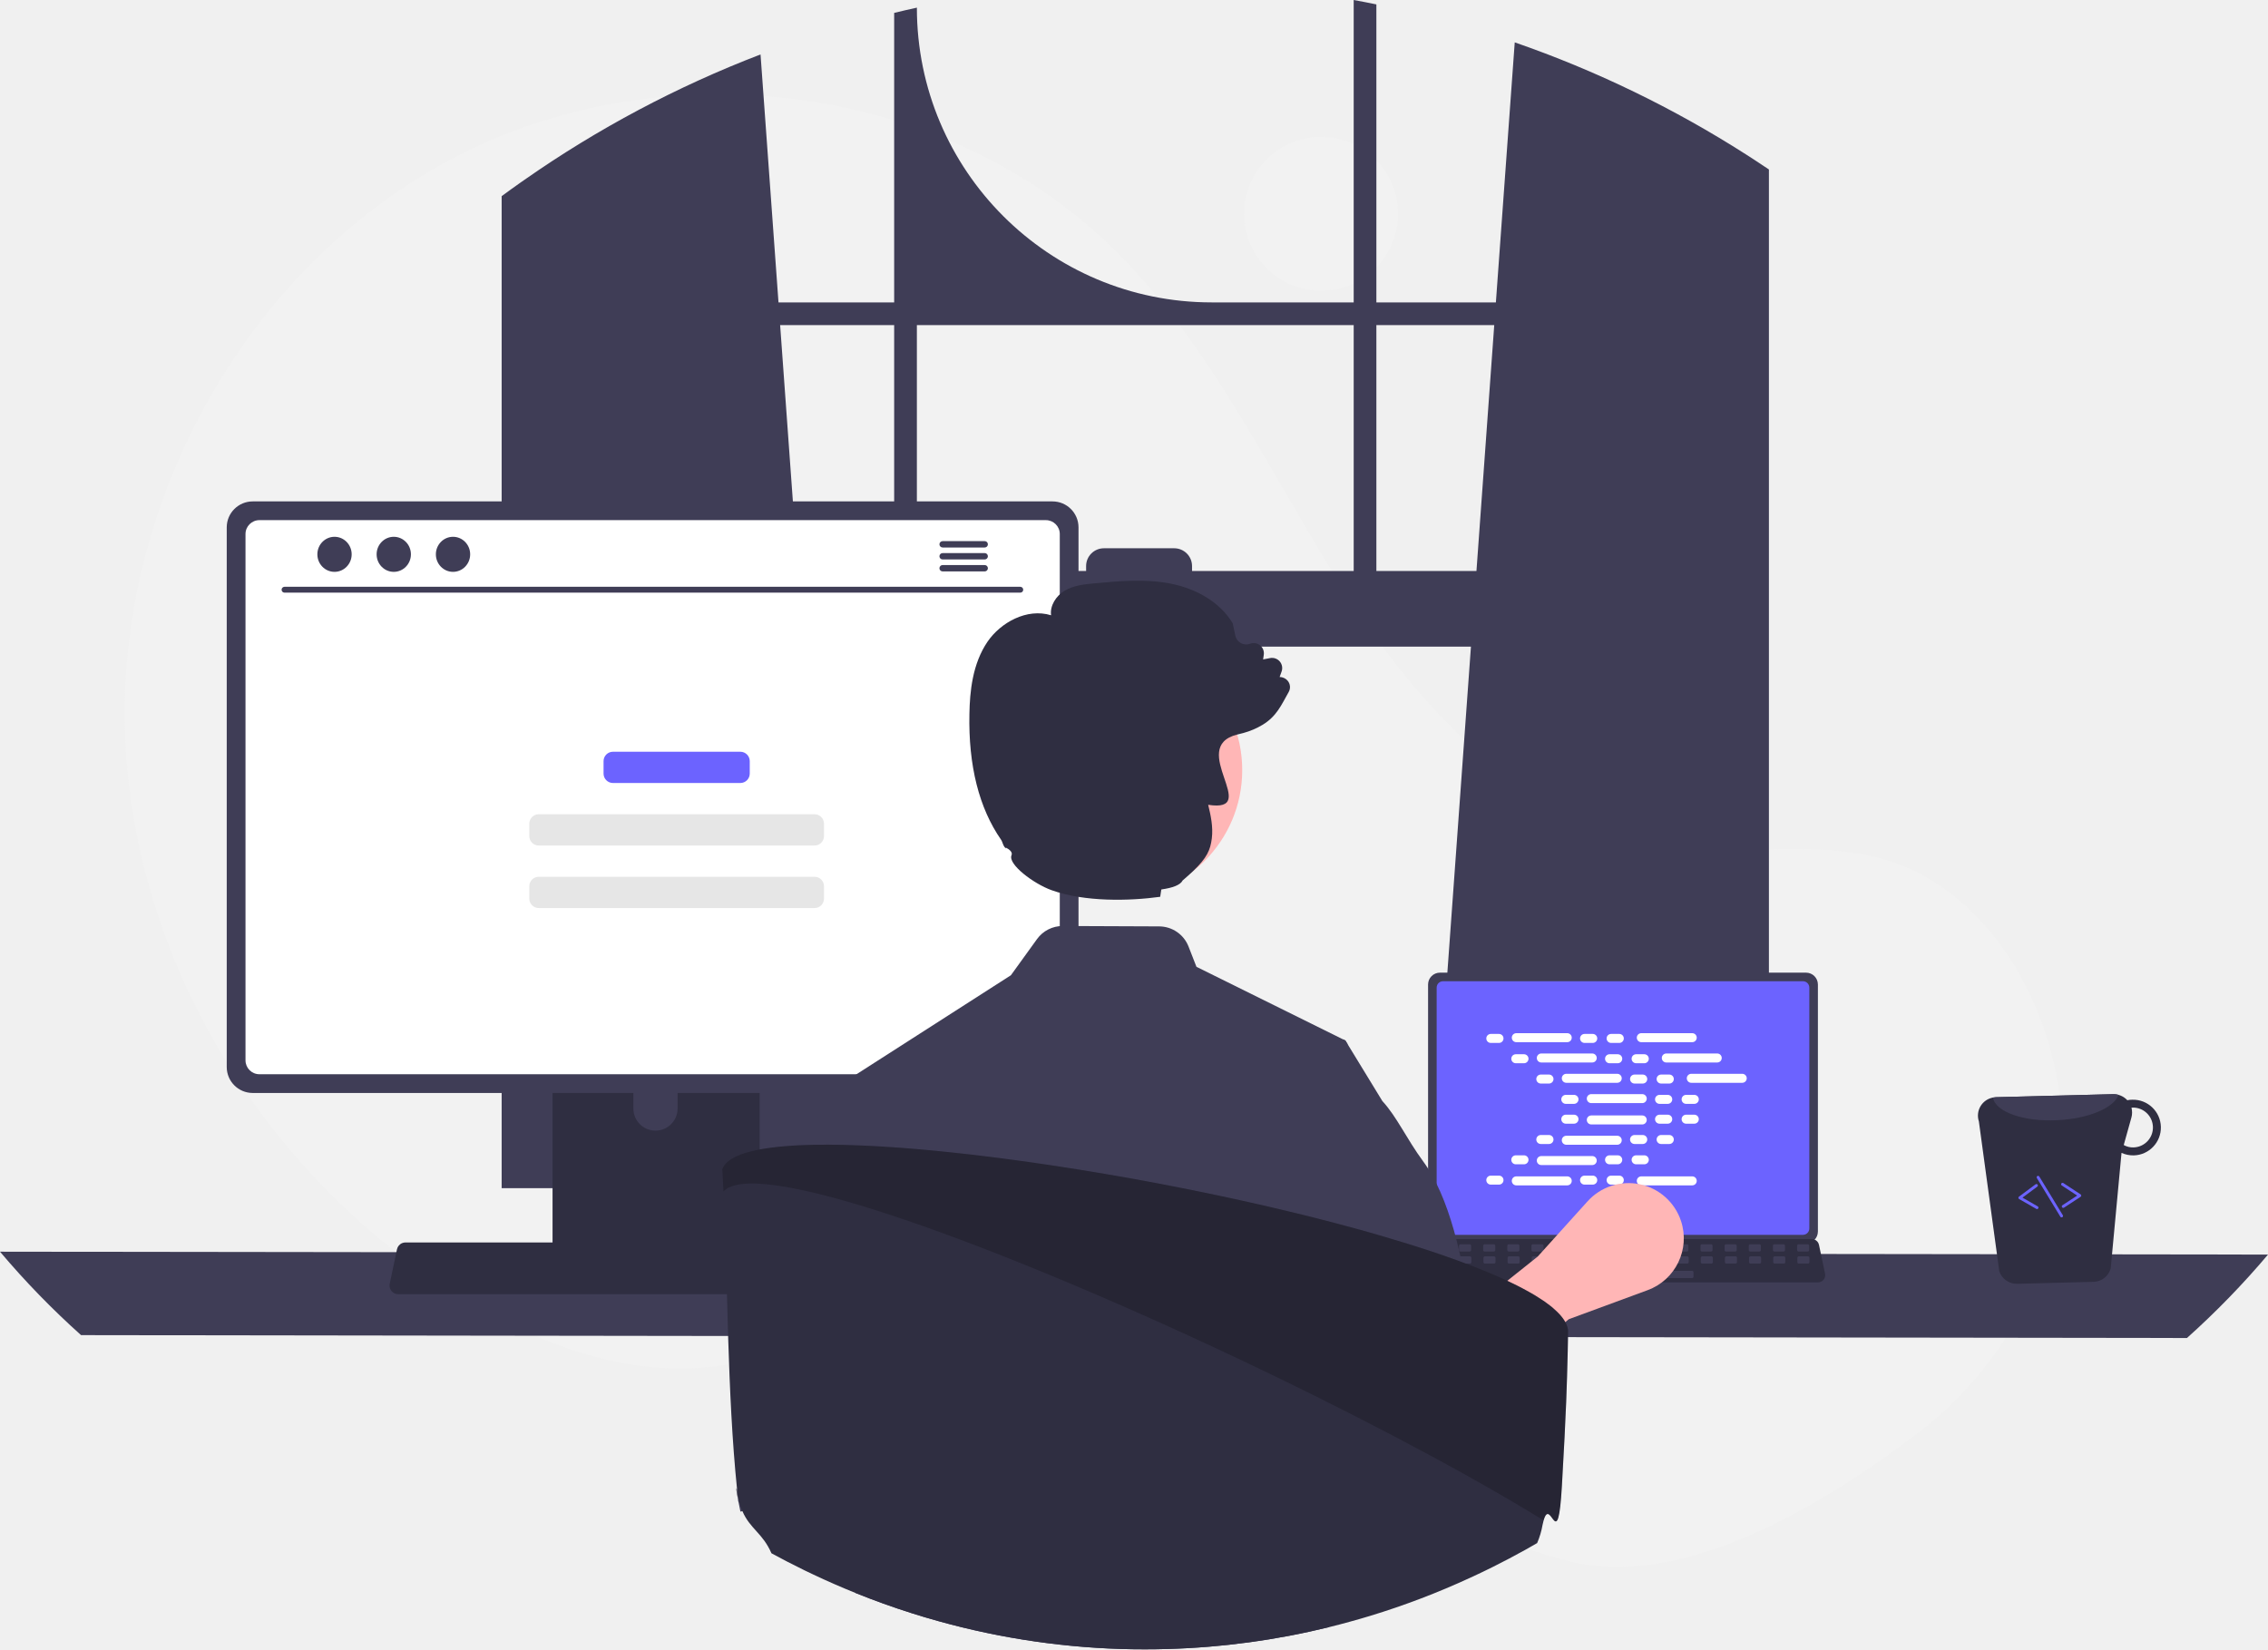
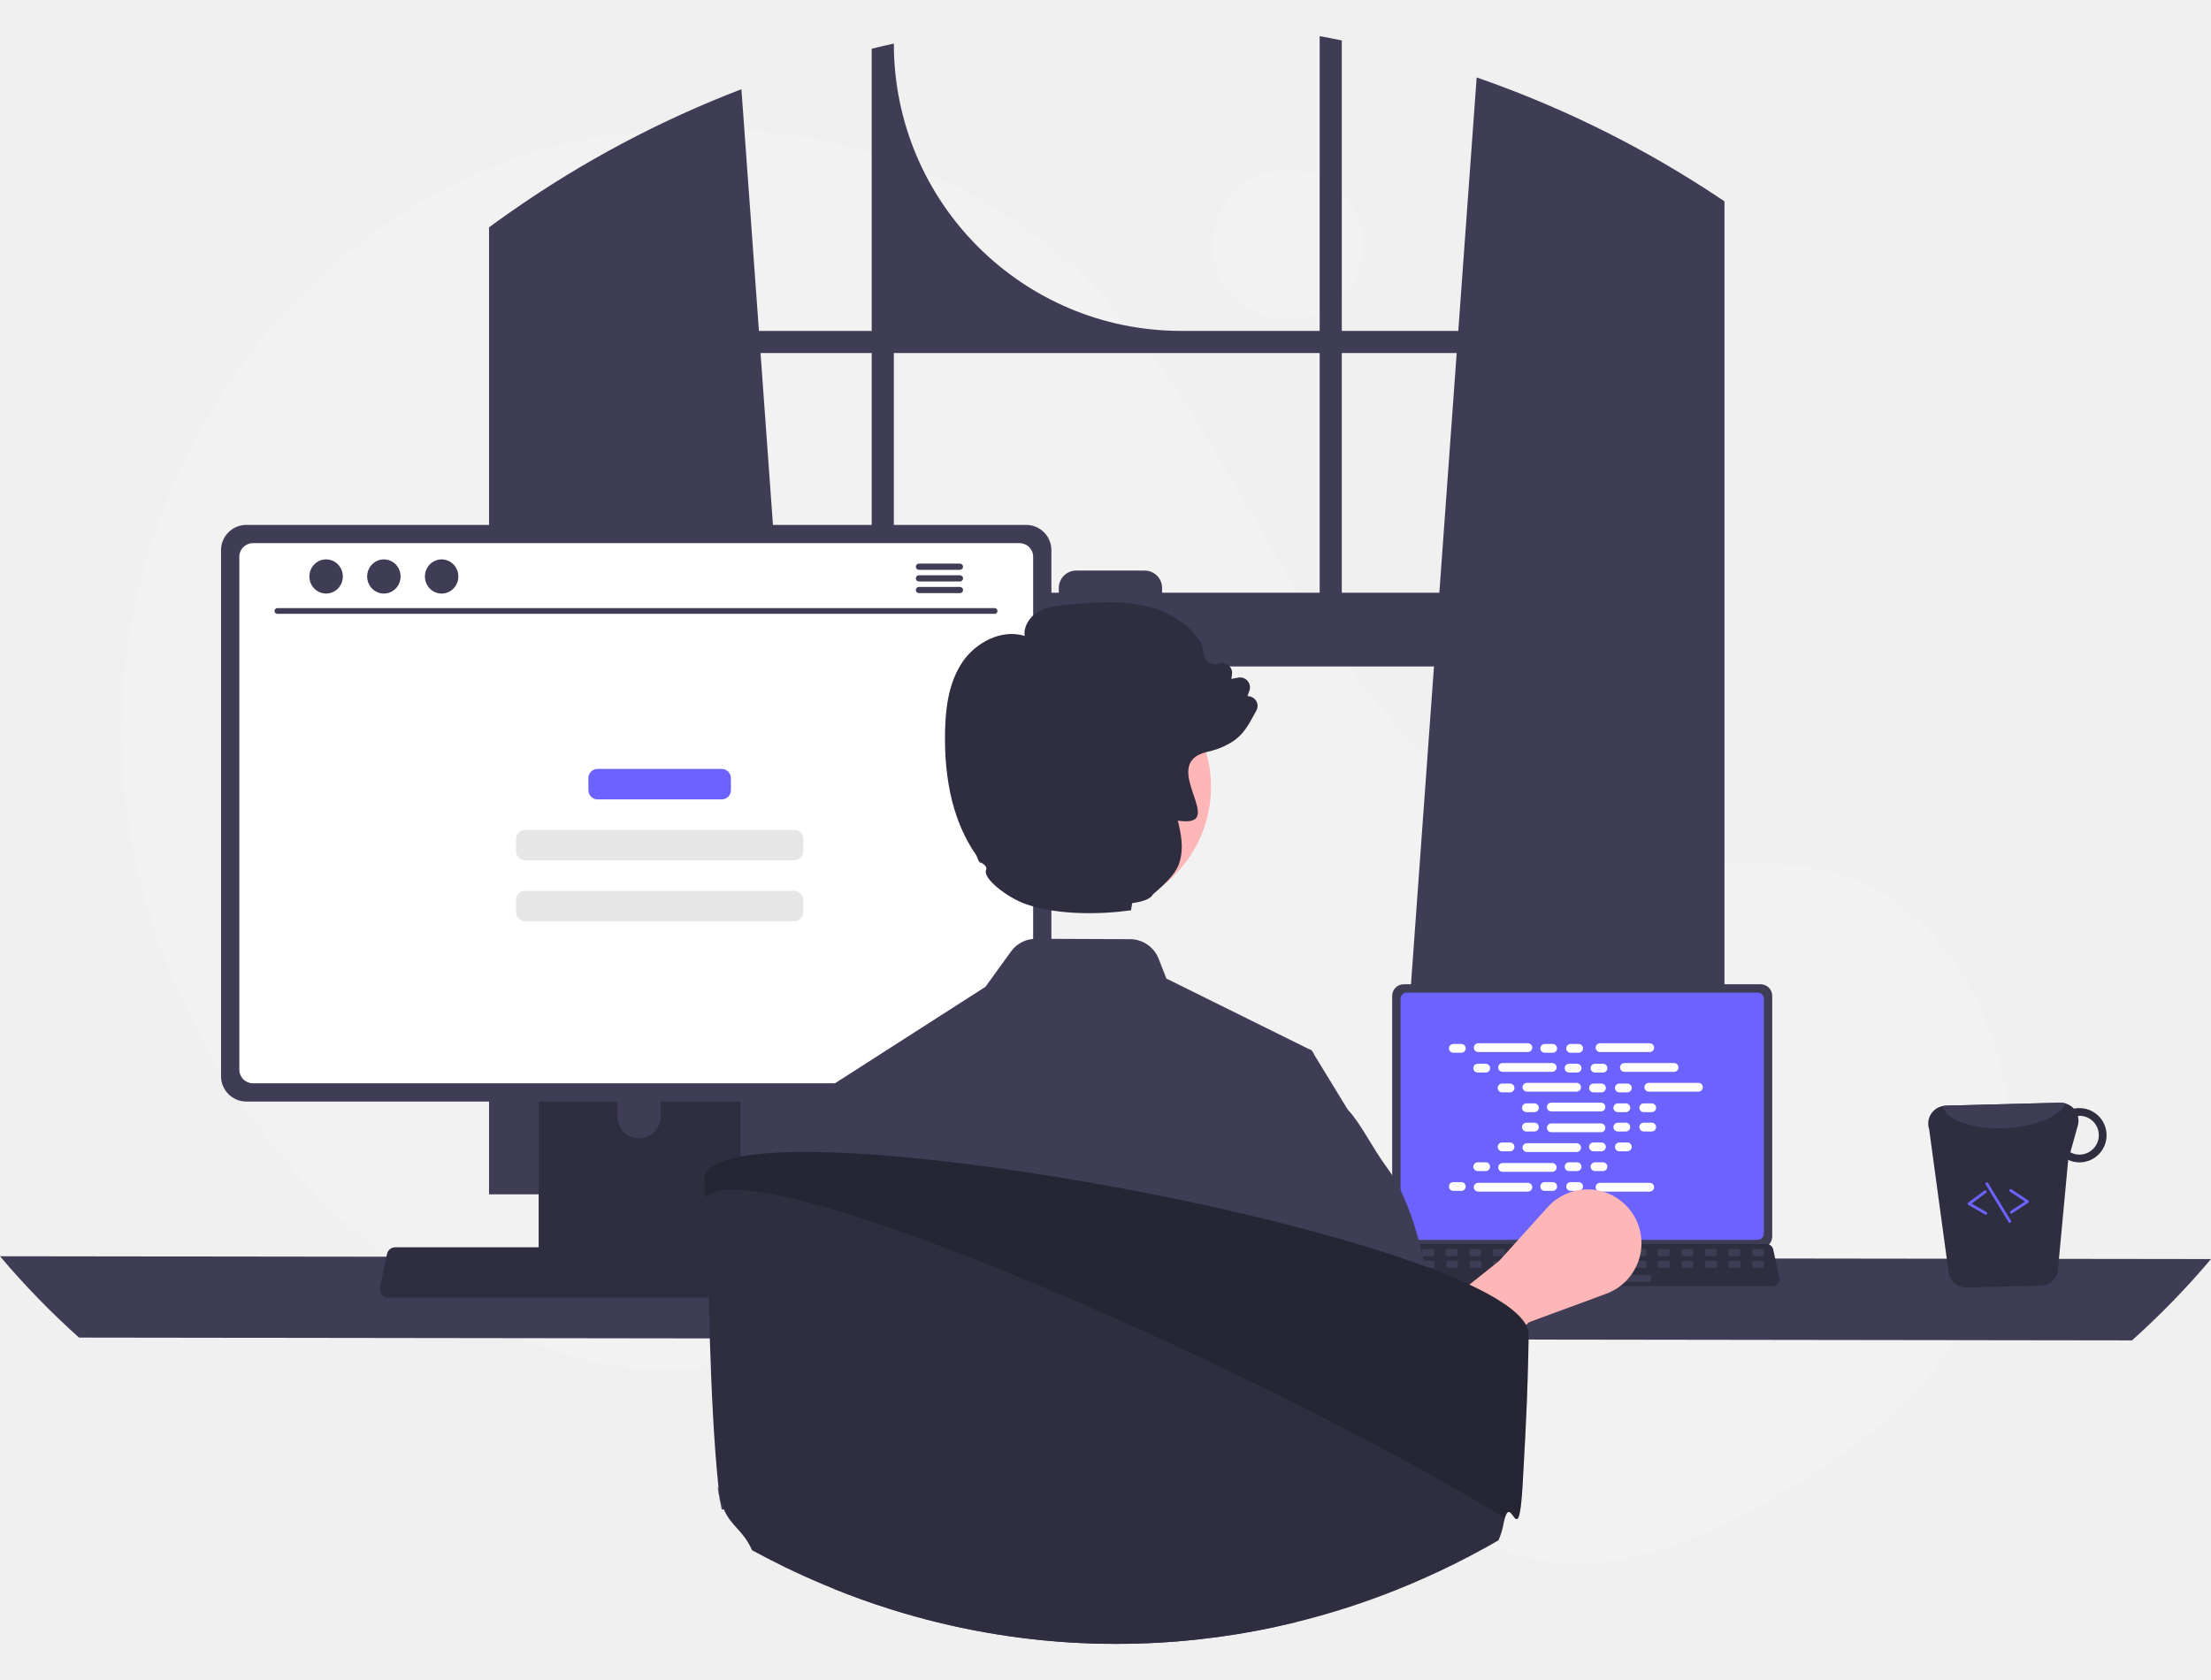
- <svg xmlns="http://www.w3.org/2000/svg" data-name="Layer 1" width="786.82" height="572.258" viewBox="0 0 786.82 572.258">
+ <svg xmlns="http://www.w3.org/2000/svg" data-name="Layer 1" width="500" height="380" viewBox="0 0 786.82 572.258">
  <circle cx="458.321" cy="74.182" r="26.701" fill="#f2f2f2" />
  <path d="M872.038,661.023c39.688-30.229,58.644-81.025,46.776-129.482q-.442-1.806-.934-3.604c-7.867-28.763-27.332-56.101-55.7-65.291-23.82-7.717-49.82-1.783-74.669-4.851-48.781-6.024-86.601-45.494-113.211-86.819-26.611-41.325-47.062-87.583-82.422-121.724-58.285-56.275-153.362-68.391-225.627-31.76C293.987,254.121,247.955,335.391,249.918,416.386c1.963,80.995,50.046,158.432,119.875,199.517,25.652,15.093,55.321,25.785,84.848,22.044,25.62-3.246,48.899-17.013,74.399-21.1,40.091-6.426,79.927,11.701,114.603,32.824,34.676,21.123,68.17,46.16,107.574,55.952C789.478,715.131,836.881,687.801,872.038,661.023Z" transform="translate(-206.59 -163.8711)" fill="#f2f2f2" />
  <path d="M815.016,219.191c-.87-.58-1.75-1.13-2.62-1.69a380.24,380.24,0,0,0-80.31-38.93l-6.54,90.22h-41.46v-103.39c-2.61-.54-5.24-1.05-7.87-1.53v104.92H626.946A102.27,102.27,0,0,1,524.676,166.521v-0c-2.64.57-5.26,1.18-7.88,1.83v100.44h-40.13l-6.23-86.03a380.858,380.858,0,0,0-81.94,43.53c-.44.3-.88.61-1.31.91-2.21,1.55-4.39,3.13-6.56,4.73v344.19h118.27l-2.09-28.95-11.5-158.95h231.59l-11.5,158.95-2.09,28.95h116.96v-353.45Q817.656,220.901,815.016,219.191Zm-298.22,142.78h-33.39l-6.17-85.3h39.56Zm159.42,0h-56.08v-1.69a6.18,6.18,0,0,0-6.19-6.18h-24.38a6.178,6.178,0,0,0-6.18,6.18v1.69h-58.71v-85.3h151.54Zm7.87,0v-85.3h40.89l-6.17,85.3Z" transform="translate(-206.59 -163.8711)" fill="#3f3d56" />
  <path d="M206.59,598.162a289.003,289.003,0,0,0,28.12,28.95l730.58,1a289.003,289.003,0,0,0,28.12-28.95Z" transform="translate(-206.59 -163.8711)" fill="#3f3d56" />
  <path d="M702.02,505.462v85.704a4.122,4.122,0,0,0,4.119,4.119H833.143a4.122,4.122,0,0,0,4.119-4.119v-85.704a4.124,4.124,0,0,0-4.119-4.115H706.139A4.124,4.124,0,0,0,702.02,505.462Z" transform="translate(-206.59 -163.8711)" fill="#3f3d56" />
  <path d="M704.999,506.529V590.109a2.205,2.205,0,0,0,2.201,2.201H832.086a2.205,2.205,0,0,0,2.201-2.201V506.529a2.206,2.206,0,0,0-2.201-2.206H707.201A2.206,2.206,0,0,0,704.999,506.529Z" transform="translate(-206.59 -163.8711)" fill="#6c63ff" />
  <path d="M699.364,607.881a2.47,2.47,0,0,0,1.943.93H837.299a2.502,2.502,0,0,0,2.446-3.016l-2.111-10.027a2.507,2.507,0,0,0-1.558-1.818,2.425,2.425,0,0,0-.888-.168H703.41a2.424,2.424,0,0,0-.888.168,2.507,2.507,0,0,0-1.558,1.818l-2.111,10.027A2.501,2.501,0,0,0,699.364,607.881Z" transform="translate(-206.59 -163.8711)" fill="#2f2e41" />
  <rect x="830.034" y="595.588" width="4.188" height="2.513" rx="0.488" transform="translate(1457.666 1029.819) rotate(-180)" fill="#3f3d56" />
  <rect x="821.657" y="595.588" width="4.188" height="2.513" rx="0.488" transform="translate(1440.912 1029.819) rotate(-180)" fill="#3f3d56" />
  <rect x="813.28" y="595.588" width="4.188" height="2.513" rx="0.488" transform="translate(1424.158 1029.819) rotate(-180)" fill="#3f3d56" />
  <rect x="804.903" y="595.588" width="4.188" height="2.513" rx="0.488" transform="translate(1407.404 1029.819) rotate(-180)" fill="#3f3d56" />
  <rect x="796.526" y="595.588" width="4.188" height="2.513" rx="0.488" transform="translate(1390.65 1029.819) rotate(-180)" fill="#3f3d56" />
  <rect x="788.149" y="595.588" width="4.188" height="2.513" rx="0.488" transform="translate(1373.896 1029.819) rotate(-180)" fill="#3f3d56" />
  <rect x="779.772" y="595.588" width="4.188" height="2.513" rx="0.488" transform="translate(1357.142 1029.819) rotate(-180)" fill="#3f3d56" />
  <rect x="771.395" y="595.588" width="4.188" height="2.513" rx="0.488" transform="translate(1340.388 1029.819) rotate(-180)" fill="#3f3d56" />
  <rect x="763.018" y="595.588" width="4.188" height="2.513" rx="0.488" transform="translate(1323.634 1029.819) rotate(-180)" fill="#3f3d56" />
  <rect x="754.641" y="595.588" width="4.188" height="2.513" rx="0.488" transform="translate(1306.88 1029.819) rotate(-180)" fill="#3f3d56" />
  <rect x="746.264" y="595.588" width="4.188" height="2.513" rx="0.488" transform="translate(1290.126 1029.819) rotate(-180)" fill="#3f3d56" />
  <rect x="737.887" y="595.588" width="4.188" height="2.513" rx="0.488" transform="translate(1273.372 1029.819) rotate(-180)" fill="#3f3d56" />
  <rect x="729.51" y="595.588" width="4.188" height="2.513" rx="0.488" transform="translate(1256.618 1029.819) rotate(-180)" fill="#3f3d56" />
  <rect x="721.133" y="595.588" width="4.188" height="2.513" rx="0.488" transform="translate(1239.865 1029.819) rotate(-180)" fill="#3f3d56" />
  <rect x="712.756" y="595.588" width="4.188" height="2.513" rx="0.488" transform="translate(1223.111 1029.819) rotate(-180)" fill="#3f3d56" />
  <rect x="704.379" y="595.588" width="4.188" height="2.513" rx="0.488" transform="translate(1206.357 1029.819) rotate(-180)" fill="#3f3d56" />
  <rect x="830.133" y="599.777" width="4.188" height="2.513" rx="0.488" transform="translate(1457.864 1038.196) rotate(-180)" fill="#3f3d56" />
  <rect x="821.756" y="599.777" width="4.188" height="2.513" rx="0.488" transform="translate(1441.11 1038.196) rotate(-180)" fill="#3f3d56" />
  <rect x="813.379" y="599.777" width="4.188" height="2.513" rx="0.488" transform="translate(1424.356 1038.196) rotate(-180)" fill="#3f3d56" />
  <rect x="805.002" y="599.777" width="4.188" height="2.513" rx="0.488" transform="translate(1407.602 1038.196) rotate(-180)" fill="#3f3d56" />
  <rect x="796.625" y="599.777" width="4.188" height="2.513" rx="0.488" transform="translate(1390.848 1038.196) rotate(-180)" fill="#3f3d56" />
  <rect x="788.248" y="599.777" width="4.188" height="2.513" rx="0.488" transform="translate(1374.094 1038.196) rotate(-180)" fill="#3f3d56" />
  <rect x="779.871" y="599.777" width="4.188" height="2.513" rx="0.488" transform="translate(1357.34 1038.196) rotate(-180)" fill="#3f3d56" />
  <rect x="771.494" y="599.777" width="4.188" height="2.513" rx="0.488" transform="translate(1340.586 1038.196) rotate(-180)" fill="#3f3d56" />
  <rect x="763.117" y="599.777" width="4.188" height="2.513" rx="0.488" transform="translate(1323.832 1038.196) rotate(-180)" fill="#3f3d56" />
  <rect x="754.74" y="599.777" width="4.188" height="2.513" rx="0.488" transform="translate(1307.078 1038.196) rotate(-180)" fill="#3f3d56" />
  <rect x="746.363" y="599.777" width="4.188" height="2.513" rx="0.488" transform="translate(1290.324 1038.196) rotate(-180)" fill="#3f3d56" />
  <rect x="737.986" y="599.777" width="4.188" height="2.513" rx="0.488" transform="translate(1273.57 1038.196) rotate(-180)" fill="#3f3d56" />
  <rect x="729.609" y="599.777" width="4.188" height="2.513" rx="0.488" transform="translate(1256.816 1038.196) rotate(-180)" fill="#3f3d56" />
  <rect x="721.232" y="599.777" width="4.188" height="2.513" rx="0.488" transform="translate(1240.062 1038.196) rotate(-180)" fill="#3f3d56" />
  <rect x="712.855" y="599.777" width="4.188" height="2.513" rx="0.488" transform="translate(1223.309 1038.196) rotate(-180)" fill="#3f3d56" />
  <rect x="704.478" y="599.777" width="4.188" height="2.513" rx="0.488" transform="translate(1206.555 1038.196) rotate(-180)" fill="#3f3d56" />
  <rect x="760.604" y="604.803" width="33.508" height="2.513" rx="0.488" transform="translate(1348.126 1048.248) rotate(-180)" fill="#3f3d56" />
  <rect x="515.631" y="358.737" width="5.966" height="3.122" rx="1.561" fill="#fff" />
  <rect x="548.154" y="358.737" width="5.966" height="3.122" rx="1.561" fill="#fff" />
  <rect x="557.369" y="358.737" width="5.966" height="3.122" rx="1.561" fill="#fff" />
  <rect x="524.477" y="358.477" width="20.796" height="3.122" rx="1.561" fill="#fff" />
  <rect x="567.841" y="358.477" width="20.796" height="3.122" rx="1.561" fill="#fff" />
  <rect x="524.304" y="365.784" width="5.966" height="3.122" rx="1.561" fill="#fff" />
  <rect x="556.827" y="365.784" width="5.966" height="3.122" rx="1.561" fill="#fff" />
  <rect x="566.042" y="365.784" width="5.966" height="3.122" rx="1.561" fill="#fff" />
  <rect x="533.15" y="365.523" width="20.796" height="3.122" rx="1.561" fill="#fff" />
  <rect x="576.514" y="365.523" width="20.796" height="3.122" rx="1.561" fill="#fff" />
  <rect x="532.977" y="372.83" width="5.966" height="3.122" rx="1.561" fill="#fff" />
  <rect x="565.5" y="372.83" width="5.966" height="3.122" rx="1.561" fill="#fff" />
  <rect x="574.715" y="372.83" width="5.966" height="3.122" rx="1.561" fill="#fff" />
  <rect x="541.823" y="372.57" width="20.796" height="3.122" rx="1.561" fill="#fff" />
  <rect x="585.187" y="372.57" width="20.796" height="3.122" rx="1.561" fill="#fff" />
  <rect x="541.649" y="379.877" width="5.966" height="3.122" rx="1.561" fill="#fff" />
  <rect x="574.172" y="379.877" width="5.966" height="3.122" rx="1.561" fill="#fff" />
  <rect x="583.387" y="379.877" width="5.966" height="3.122" rx="1.561" fill="#fff" />
  <rect x="550.496" y="379.617" width="20.796" height="3.122" rx="1.561" fill="#fff" />
  <rect x="548.154" y="407.898" width="5.966" height="3.122" rx="1.561" fill="#fff" />
  <rect x="557.369" y="407.898" width="5.966" height="3.122" rx="1.561" fill="#fff" />
  <rect x="567.841" y="408.158" width="20.796" height="3.122" rx="1.561" fill="#fff" />
  <rect x="515.631" y="407.898" width="5.966" height="3.122" rx="1.561" fill="#fff" />
  <rect x="524.477" y="408.158" width="20.796" height="3.122" rx="1.561" fill="#fff" />
  <rect x="524.304" y="400.851" width="5.966" height="3.122" rx="1.561" fill="#fff" />
  <rect x="556.827" y="400.851" width="5.966" height="3.122" rx="1.561" fill="#fff" />
  <rect x="566.042" y="400.851" width="5.966" height="3.122" rx="1.561" fill="#fff" />
  <rect x="533.15" y="401.111" width="20.796" height="3.122" rx="1.561" fill="#fff" />
  <rect x="532.977" y="393.804" width="5.966" height="3.122" rx="1.561" fill="#fff" />
  <rect x="565.5" y="393.804" width="5.966" height="3.122" rx="1.561" fill="#fff" />
  <rect x="574.715" y="393.804" width="5.966" height="3.122" rx="1.561" fill="#fff" />
  <rect x="541.823" y="394.064" width="20.796" height="3.122" rx="1.561" fill="#fff" />
  <rect x="541.649" y="386.758" width="5.966" height="3.122" rx="1.561" fill="#fff" />
  <rect x="574.172" y="386.758" width="5.966" height="3.122" rx="1.561" fill="#fff" />
  <rect x="583.387" y="386.758" width="5.966" height="3.122" rx="1.561" fill="#fff" />
  <rect x="550.496" y="387.018" width="20.796" height="3.122" rx="1.561" fill="#fff" />
  <path d="M711.507,654.353l-13.35-21.102,41.902-33.403,17.295-19.161a19.161,19.161,0,0,1,32.418,6.828h0a19.161,19.161,0,0,1-11.57,23.991l-27.349,10.075Z" transform="translate(-206.59 -163.8711)" fill="#ffb6b6" />
  <path d="M398.28,501.352v102.56h71.85v-102.56a3.448,3.448,0,0,0-2.43-3.3,3.175,3.175,0,0,0-1.03-.16H401.75A3.463,3.463,0,0,0,398.28,501.352Zm28.04,35.24a7.67,7.67,0,0,1,15.34,0v11.9a7.67,7.67,0,0,1-15.34,0Z" transform="translate(-206.59 -163.8711)" fill="#2f2e41" />
  <path d="M398.06,600.632v9.89a1.946,1.946,0,0,0,1.93,1.94h68.43a1.94,1.94,0,0,0,1.93-1.94v-9.89Z" transform="translate(-206.59 -163.8711)" fill="#3f3d56" />
  <path d="M285.25,346.832V534.092a9.007,9.007,0,0,0,9,9h277.5a9.007,9.007,0,0,0,9-9V346.832a9.011,9.011,0,0,0-9-8.99H294.25A9.012,9.012,0,0,0,285.25,346.832Z" transform="translate(-206.59 -163.8711)" fill="#3f3d56" />
  <path d="M291.76,349.162v182.62a4.818,4.818,0,0,0,4.81,4.81H569.44a4.818,4.818,0,0,0,4.81-4.81v-182.62a4.82,4.82,0,0,0-4.81-4.82H296.57A4.821,4.821,0,0,0,291.76,349.162Z" transform="translate(-206.59 -163.8711)" fill="#fff" />
  <path d="M342.4,611.792a2.948,2.948,0,0,0,2.32,1.11h162.34a2.987,2.987,0,0,0,2.92-3.6l-2.52-11.97a2.993,2.993,0,0,0-1.86-2.17,2.895,2.895,0,0,0-1.06-.2H347.23a2.894,2.894,0,0,0-1.06.2,2.992,2.992,0,0,0-1.86,2.17l-2.52,11.97A2.985,2.985,0,0,0,342.4,611.792Z" transform="translate(-206.59 -163.8711)" fill="#2f2e41" />
  <path d="M560.585,369.499H305.261a1.016,1.016,0,0,1,0-2.031H560.585a1.016,1.016,0,0,1,0,2.031Z" transform="translate(-206.59 -163.8711)" fill="#3f3d56" />
  <ellipse cx="116.051" cy="192.33" rx="5.95" ry="6.083" fill="#3f3d56" />
  <ellipse cx="136.607" cy="192.33" rx="5.95" ry="6.083" fill="#3f3d56" />
  <ellipse cx="157.163" cy="192.33" rx="5.95" ry="6.083" fill="#3f3d56" />
  <path d="M548.206,351.622h-14.6a1.105,1.105,0,0,0,0,2.21h14.6a1.105,1.105,0,0,0,0-2.21Z" transform="translate(-206.59 -163.8711)" fill="#3f3d56" />
  <path d="M548.206,355.772h-14.6a1.105,1.105,0,0,0,0,2.21h14.6a1.105,1.105,0,0,0,0-2.21Z" transform="translate(-206.59 -163.8711)" fill="#3f3d56" />
  <path d="M548.206,359.922h-14.6a1.105,1.105,0,0,0,0,2.21h14.6a1.105,1.105,0,0,0,0-2.21Z" transform="translate(-206.59 -163.8711)" fill="#3f3d56" />
  <path d="M900.186,604.972a6.416,6.416,0,0,0,6.183,4.331l26.492-.682a6.329,6.329,0,0,0,5.981-4.657l3.749-40.087a9.794,9.794,0,0,0,4.238.871,9.661,9.661,0,1,0-.485-19.317,8.184,8.184,0,0,0-1.736.181,6.548,6.548,0,0,0-4.874-2.103l-40.751,1.052a5.853,5.853,0,0,0-1.005.125,6.365,6.365,0,0,0-4.873,8.265Zm43.173-43.817,2.668-9.553a6.506,6.506,0,0,0,.02-3.375c.129-0.0.244-.062.373-.062a6.91,6.91,0,0,1,.324,13.817A6.505,6.505,0,0,1,943.359,561.156Z" transform="translate(-206.59 -163.8711)" fill="#2f2e41" />
  <path d="M897.978,544.686c.868,4.964,10.629,8.454,22.366,7.847,10.793-.497,19.617-4.287,21.234-8.778a6.025,6.025,0,0,0-1.844-.246l-40.751,1.052A5.853,5.853,0,0,0,897.978,544.686Z" transform="translate(-206.59 -163.8711)" fill="#3f3d56" />
  <path d="M922.494,582.944a.497.497,0,0,0,.151-.066l5.753-3.766a.499.499,0,0,0,0-.836l-5.98-3.917a.5.5,0,1,0-.548.836l5.341,3.498-5.114,3.348a.5.5,0,0,0,.396.903Z" transform="translate(-206.59 -163.8711)" fill="#6c63ff" />
  <path d="M913.408,583.363a.5.5,0,0,0,.126-.918l-5.303-3.04,5.126-3.807a.5.5,0,1,0-.596-.802l-5.739,4.263a.5.5,0,0,0,.049.835l5.965,3.42A.5.5,0,0,0,913.408,583.363Z" transform="translate(-206.59 -163.8711)" fill="#6c63ff" />
  <path d="M921.922,586.244a.482.482,0,0,0,.137-.058.5.5,0,0,0,.168-.687l-8.155-13.408a.5.5,0,0,0-.854.521l8.155,13.408A.5.5,0,0,0,921.922,586.244Z" transform="translate(-206.59 -163.8711)" fill="#6c63ff" />
  <rect x="209.385" y="260.827" width="50.719" height="10.846" rx="3.264" fill="#6c63ff" />
  <rect x="183.626" y="282.519" width="102.236" height="10.846" rx="3.264" fill="#e6e6e6" />
  <rect x="183.626" y="304.21" width="102.236" height="10.846" rx="3.264" fill="#e6e6e6" />
  <path d="M497.301,540.717l.217.684.011.023,6.525,19.838,7.506,22.861,14.123,42.961.137,6.673v.023l1.049,53.684-2.909,7.278,3.274,11.932s-1.506-18.037-9.582-7.679c-4.574,5.886-9.925,11.91-14.317,17.556q9.6,3.884,19.507,7.027c1.426.456,2.863.89,4.301,1.323q.462.137.924.274a266.863,266.863,0,0,0,67.351,10.826c1.186.034,2.35.057,3.479.08.399.011.787.023,1.175.023,1.278.011,2.544.023,3.822.023q3.867,0,7.7-.114a266.853,266.853,0,0,0,56.091-7.586c-.125-7.586-.468-16.45-.958-25.918-.228-4.643-5.35-9.674-5.658-14.533-.217-3.65,4.381-7.084,4.141-10.792-1.551-22.827-3.491-14.064-4.928-30.229q-.222-2.379-.411-4.552c-.924-10.381-1.563-16.872-1.563-16.872l6.137-38.683,9.639-60.734-.742-1.221-.833-.411-50.844-25.165-2.761-7.073a10.979,10.979,0,0,0-10.141-6.947l-33.493-.137a10.931,10.931,0,0,0-8.909,4.529l-9.069,12.56Z" transform="translate(-206.59 -163.8711)" fill="#3f3d56" />
  <path d="M533.407,617.525,525.82,633.758l-5.179,11.088-8.909,46.646-4.46,4.734L503.45,679.467l-39.998,8.881c-1.312-7.29-.351.247-1.161-7.75.228-.228.468-.456.707-.685.639-.593,1.175-1.152,1.164-1.688-.456-27.584.913-74.526,12.343-102.966a60.053,60.053,0,0,1,7.027-13.107c.228-.308.445-.616.662-.924,5.27-7.381,8.601-14.647,13.324-19.815v-.011a.53.53,0,0,0,.08-.08.157.157,0,0,0,.046-.034l32.443-17.203,1.392,39.105.992,28.109Z" transform="translate(-206.59 -163.8711)" fill="#3f3d56" />
  <path d="M650.391,622.135l9.476,20.275,3.307,7.061,8.907,46.642,4.446,4.723,3.83-16.755,1.8-.369,32.459-6.722,9.461,30.046a17.984,17.984,0,0,0-3.261-22.506c-.646-.585-1.184-1.154-1.169-1.692.538-32.443-1.446-91.684-19.367-116.066-5.692-7.738-9.107-15.445-14.076-20.829-.015-.015-.015-.031-.031-.031L674.081,526.114l-.738-1.215-.831-.415Z" transform="translate(-206.59 -163.8711)" fill="#3f3d56" />
  <circle id="a657ec4b-47ce-4d2a-9c58-81a811696ca9" data-name="Ellipse 5" cx="386.397" cy="267.201" r="44.558" fill="#ffb6b6" />
  <path d="M653.212,399.948a3.759,3.759,0,0,0-2.69-1.19l.67-1.86a3.528,3.528,0,0,0-3.96-4.7l-2.44.47.23-1.63a3.534,3.534,0,0,0-4.73-3.82,3.766,3.766,0,0,1-3.24-.23,3.846,3.846,0,0,1-1.92-2.61l-.85-4.1-.09-.22c-4.14-6.9-12.1-11.92-21.84-13.76-8.67-1.65-17.56-.81-26.13-.02-3.4.32-7.24.68-10.44,2.64-2.72,1.68-5.02,5.04-4.55,8.43-8.45-2.59-17.51,2.58-22,9.1-5.32,7.76-6.19,17.48-6.33,25.08-.38,17.98,3.33,32.69,11,43.73.56.8.7,2.47,1.81,3.03l-.23-.37c1.24.62,2.5,1.62,2.03,2.69-1.35,3.08,7.62,9.89,13.94,12.14,11.53,4.11,26.86,3.76,37.64,2.28l.38-2.55c3.89-.53,6.63-1.54,7.4-3.12,1.36-1.16,2.52-2.2,3.53-3.16l.01-.01c.02-.02.06-.05.08-.07,4.87-4.67,6-7.33,6.51-11.38.49-3.97-.38-8-1.27-11.63,18.74,2.9-7.38-19.96,10.08-24.38a5.434,5.434,0,0,1,.61-.15c.51-.12,1.02-.24,1.51-.38a26.448,26.448,0,0,0,6.72-2.87c4.88-2.97,6.49-6.91,9.01-11.35A3.427,3.427,0,0,0,653.212,399.948Z" transform="translate(-206.59 -163.8711)" fill="#2f2e41" />
  <path d="M750.582,625.308c-.01,1.75-.03,4.2-.11,7.23q-.015.63-.03,1.29c-.13,5.57-.26,10.24-.47,15.43-.01.36-.02.71-.04,1.07-.28,7.24-.72,15.67-1.48,29.02-1.41,24.66-3.87,3.39-6.34,12.04-.12.43-.25.94-.37,1.54a27.916,27.916,0,0,1-1.88,6.33c-1.31.78-2.66,1.53-3.99,2.28-3.79,2.11-7.64,4.14-11.52,6.07-2.18,1.08-4.37,2.14-6.57,3.16-.35.16-.69.32-1.03.47a270.887,270.887,0,0,1-34.75,13.26c-2.32.7-4.63,1.38-6.97,2.01-2.44.68-4.88,1.32-7.35,1.92a266.893,266.893,0,0,1-56.09,7.59c-2.55.08-5.12.11-7.7.11-1.28,0-2.54-.01-3.82-.02-.39,0-.78-.01-1.17-.02-1.13-.03-2.3-.05-3.48-.08a266.663,266.663,0,0,1-67.35-10.83l-.93-.27c-1.44-.44-2.87-.87-4.3-1.33q-9.9-3.135-19.51-7.02-7.335-2.955-14.5-6.34a.339.339,0,0,1-.12-.06c-1-.46-2.01-.94-3.01-1.43-.13-.07-.27-.14-.41-.21q-5.595-2.73-11.07-5.72c-3.07-7.05-7.39-8.4-10.07-14.6a25.874,25.874,0,0,1-1.68-5.74c0-.02-.01-.04-.01-.07.28,3.72-1.19-6.6-.01-.04-.01-.12-.02-.25-.03-.4-.03-.36-.07-.8-.13-1.35-3.43-33.49-3.21-71.79-4.7-103.35q-.15-3.06-.31-5.86c-.03-.62-.07-1.23-.11-1.83.07-.18.15-.37.24-.55a1.002,1.002,0,0,1,.07-.15,1.623,1.623,0,0,1,.1-.18c.02-.03.05-.07.07-.1a.917.917,0,0,1,.05-.1c.09-.14.19-.29.3-.43.05-.06.09-.11.14-.16a.808.808,0,0,1,.12-.14.637.637,0,0,1,.11-.13c.04-.04.08-.09.13-.14a.302.302,0,0,1,.08-.08,2.033,2.033,0,0,1,.26-.25,9.624,9.624,0,0,1,1.14-.9c.14-.09.29-.18.43-.28a19.135,19.135,0,0,1,3.17-1.52c.38-.14.76-.27,1.17-.41.15-.04.29-.09.44-.14.22-.07.44-.14.67-.19,1.14-.34,2.37-.63,3.7-.9.16-.03.33-.06.5-.1.24-.05.49-.09.74-.13.34-.06.69-.12,1.04-.18,2.97-.47,6.34-.82,10.06-1.05q.525-.03,1.05-.06c.41-.02.82-.04,1.24-.06.35-.02.71-.03,1.07-.04.35-.02.71-.03,1.08-.04,1.01-.03,2.05-.06,3.11-.08,3.02-.06,6.2-.04,9.54.03,1.55.04,3.13.08,4.75.15.11,0,.21.01.31.01,1.41.05,2.83.11,4.29.19,1.02.05,2.05.1,3.08.16.97.06,1.95.12,2.94.19.77.04,1.54.1,2.32.15.66.05,1.32.1,1.98.14l.9.06c.49.04.98.07,1.48.12,1.1.09,2.2.18,3.32.27,1.11.1,2.24.2,3.37.3s2.27.21,3.41.32c.12.01.23.02.34.03,1.04.11,2.08.21,3.13.32.24.02.49.04.73.07,1.001.101,2.022.218,3.032.326.31.033.618.066.929.1.791.086,1.572.161,2.368.254,1.05.12,2.12.23,3.16.37.81.09,1.62.18,2.43.28,1.27.15,2.56.31,3.85.48.49.06.98.12,1.47.19,3.68.46,7.4.97,11.18,1.5,5.73.81,11.55,1.69,17.41,2.64q8.805,1.425,17.71,3.01c1.5.27,3,.54,4.51.82q1.02.195,2.04.39c1.16.21,2.32.43,3.48.65,1.16.22,2.32.44,3.48.67,1.38.27,2.77.54,4.15.81,9.09,1.8,18.13,3.72,26.95,5.73,1.45.33,2.9.67,4.34,1q4.32,1.005,8.56,2.04c.78.18,1.55.37,2.32.56,1.92.48,3.84.96,5.73,1.45l.33.09c1.39.34,2.75.69,4.11,1.05q4.815,1.26,9.47,2.55,3.09.855,6.11,1.73c3.01.87,5.96,1.75,8.83,2.64.71.22,1.42.44,2.12.65,2.1.65,4.17,1.31,6.18,1.97,1.6.52,3.16,1.05,4.7,1.58q2.31.795,4.53,1.59c.95.34,1.89.7,2.83,1.04,1.35.5,2.68,1,3.98,1.5.4.15.79.31,1.18.46.25.11.49.2.73.3.47.19.95.37,1.41.56.47.18.93.37,1.39.57.45.18.91.37,1.35.56.45.18.89.37,1.33.57.37.15.73.31,1.08.47.71.31,1.42.62,2.11.94.34.16.68.31,1.02.47l.78.36c.11.06.22.11.33.16.25.12.51.25.76.37.58.27,1.15.56,1.71.83.75.38,1.48.76,2.18,1.13.71.38,1.4.76,2.06,1.13.11.06.21.12.32.18.15.08.3.17.45.25.51.29,1,.59,1.49.88.96.59,1.87,1.17,2.72,1.75.19.13.37.26.56.38.63.45,1.23.89,1.79,1.34,0,.01,0,.01.01.01.19.14.37.29.55.43.15.14.31.26.46.4.52.45,1,.88,1.44,1.32a5.667,5.667,0,0,1,.42.43,1.208,1.208,0,0,1,.16.16c.2.2.38.4.55.6a.553.553,0,0,1,.07.09c.24.28.46.56.67.84.1.14.21.28.3.42.12.17.24.35.34.52.09.14.17.29.25.43a7.257,7.257,0,0,1,.54,1.13,5.241,5.241,0,0,1,.27.82A5.844,5.844,0,0,1,750.582,625.308Z" transform="translate(-206.59 -163.8711)" fill="#2f2e41" />
  <path d="M750.582,625.308c-.01,1.75-.03,4.2-.11,7.23-.01.42-.03.85-.04,1.29-.1,4.25-.25,9.5-.46,15.43-.01.36-.02.71-.04,1.07-.28,7.24-.72,15.67-1.48,29.02-1.41,24.66-3.87,3.39-6.34,12.04-6.86-4.22-14.38-8.64-22.42-13.18q-2.175-1.23-4.39-2.47c-16.08-8.97-34.04-18.37-52.79-27.68-.74-.37-1.49-.74-2.23-1.1-42.95-21.23-89.83-41.88-127.81-55.66-7.33-2.66-14.33-5.06-20.91-7.17-13.86-4.43-25.84-7.53-35.06-8.87-9.6-1.4-16.23-.9-18.91,1.99q-.15-3.06-.31-5.86-.06-.93-.12-1.83c.062-.165.142-.322.22-.48.011-.023.019-.047.03-.07a1.002,1.002,0,0,1,.07-.15,1.623,1.623,0,0,1,.1-.18,1.06,1.06,0,0,1,.12-.2c.09-.14.19-.29.3-.43a3.483,3.483,0,0,1,.26-.3.637.637,0,0,1,.11-.13c.04-.04.08-.09.13-.14a.302.302,0,0,1,.08-.08,2.033,2.033,0,0,1,.26-.25,9.624,9.624,0,0,1,1.14-.9c.14-.09.29-.18.43-.28a19.135,19.135,0,0,1,3.17-1.52c.38-.14.76-.27,1.17-.41.15-.04.29-.09.44-.14.22-.07.44-.14.67-.19,1.14-.34,2.37-.63,3.7-.9.4-.08.82-.16,1.24-.23.34-.06.69-.12,1.04-.18,2.97-.47,6.34-.82,10.06-1.05q.525-.03,1.05-.06c.41-.02.82-.04,1.24-.06.35-.02.71-.03,1.07-.04.35-.02.71-.03,1.08-.04,1.01-.03,2.05-.06,3.11-.08,3.02-.05,6.2-.03,9.54.04,1.55.03,3.13.08,4.75.15.1,0,.21.01.31.01,1.41.04,2.84.11,4.29.18,1.02.05,2.05.1,3.08.16.97.06,1.95.12,2.94.19.77.04,1.54.1,2.32.15.66.05,1.32.1,1.98.14.79.06,1.58.12,2.38.18,1.1.09,2.2.18,3.32.27,1.11.1,2.24.2,3.37.3s2.27.21,3.41.32c.12.01.23.02.34.03,1.04.11,2.08.21,3.13.32q8.73.885,17.97,2.07,5.52.705,11.18,1.51c5.73.81,11.55,1.69,17.41,2.63q8.805,1.425,17.71,3.01c1.5.27,3,.54,4.51.82q2.76.51,5.52,1.04c1.16.22,2.32.44,3.48.67,1.38.27,2.77.54,4.15.81,9.09,1.8,18.13,3.72,26.95,5.73,1.45.33,2.9.67,4.34,1q4.32,1.005,8.56,2.04c.78.19,1.55.38,2.32.57q2.895.72,5.73,1.44v.01c.11.02.22.05.33.08,1.38.35,2.75.7,4.11,1.06q4.815,1.26,9.47,2.54c2.06.58,4.1,1.15,6.11,1.73,3.01.88,5.96,1.76,8.83,2.64.71.22,1.42.44,2.12.65q3.15.99,6.18,1.97c1.6.52,3.16,1.05,4.7,1.58q2.31.795,4.53,1.59c.96.34,1.9.69,2.83,1.03,1.36.5,2.68,1,3.98,1.51.4.15.79.31,1.18.46.73.28,1.44.57,2.14.86.47.18.93.37,1.39.57.45.18.91.37,1.35.56.45.18.89.37,1.33.57.37.15.73.31,1.08.47.71.31,1.42.62,2.11.94.34.16.68.31,1.02.47l.78.36c.11.06.22.11.33.16.85.4,1.67.8,2.47,1.2.75.38,1.48.76,2.18,1.13.83.44,1.62.87,2.38,1.31.15.08.3.17.45.25.51.29,1,.59,1.49.88.96.59,1.87,1.17,2.72,1.75.84.58,1.62,1.15,2.35,1.72,0,.01,0,.01.01.01.35.28.69.56,1.01.83.52.45,1,.88,1.44,1.32a5.667,5.667,0,0,1,.42.43,1.208,1.208,0,0,1,.16.16c.21.23.42.46.62.69.24.28.46.56.67.84.1.14.21.28.3.42.12.17.24.35.34.52.09.14.17.29.25.43a7.257,7.257,0,0,1,.54,1.13,6.053,6.053,0,0,1,.27.82A5.844,5.844,0,0,1,750.582,625.308Z" transform="translate(-206.59 -163.8711)" opacity="0.2" />
</svg>
